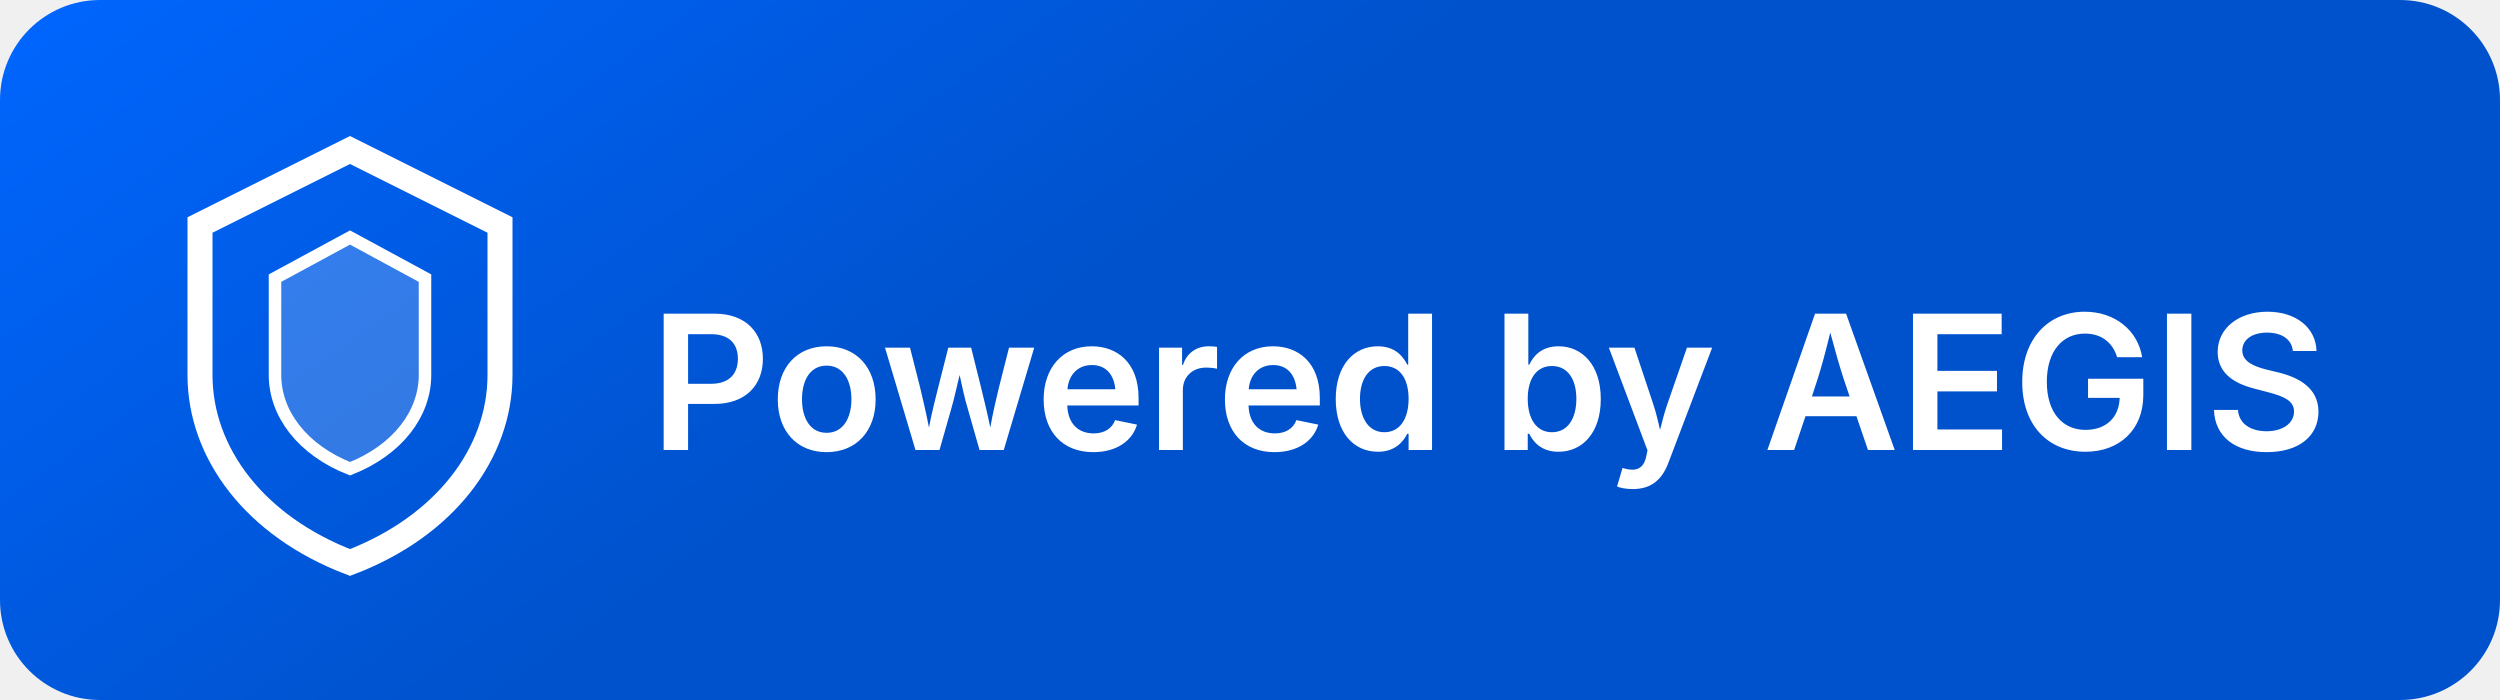
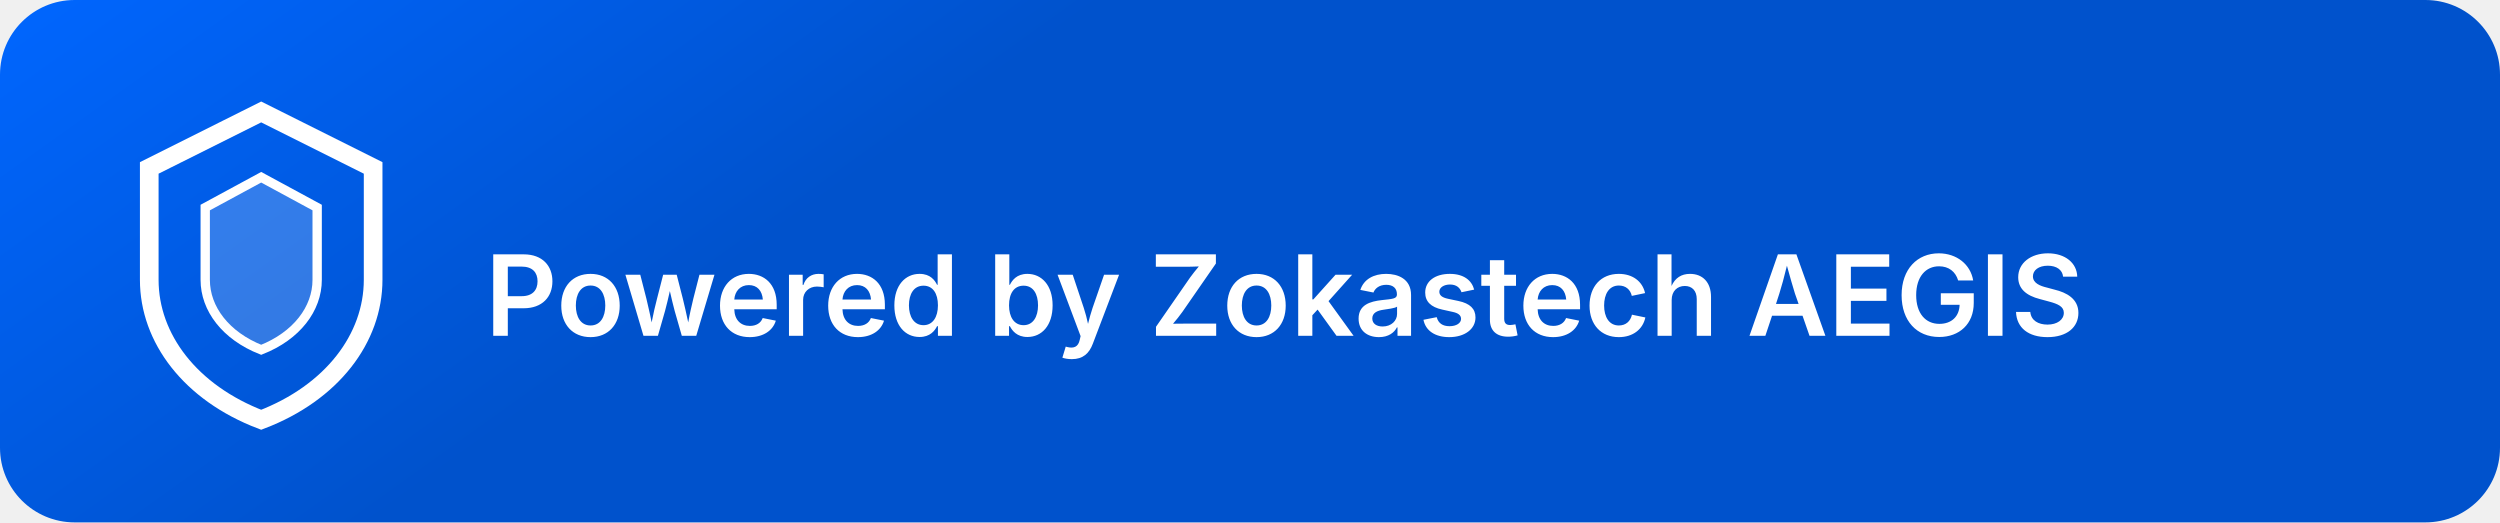
- <svg xmlns="http://www.w3.org/2000/svg" width="200" height="56" viewBox="0 0 200 56" fill="none" role="img" aria-label="Powered by AEGIS">
+ <svg xmlns="http://www.w3.org/2000/svg" width="268" height="56" viewBox="0 0 268 56" fill="none" role="img" aria-label="Powered by Zokastech AEGIS">
  <defs>
    <linearGradient id="pb-grad" x1="0" y1="0" x2="40" y2="56" gradientUnits="userSpaceOnUse">
      <stop stop-color="#0066ff" />
      <stop offset="1" stop-color="#0052cc" />
    </linearGradient>
  </defs>
-   <rect width="200" height="56" rx="8" fill="url(#pb-grad)" />
+   <rect width="268" height="56" rx="8" fill="url(#pb-grad)" />
  <g transform="translate(12, 10) scale(0.5)">
    <path d="M32 4 8 16v24c0 12.5 8.8 24.2 24 30 15.2-5.8 24-17.5 24-30V16L32 4Z" stroke="#ffffff" stroke-width="4" stroke-linejoin="miter" fill="none" />
    <path d="M32 18 20 24.5V40c0 6.2 4.4 12 12 15 7.6-3 12-8.8 12-15V24.5L32 18Z" fill="#ffffff" fill-opacity="0.2" stroke="#ffffff" stroke-width="2" stroke-linejoin="miter" />
  </g>
-   <text x="52" y="36" font-family="Inter, system-ui, sans-serif" font-size="15" font-weight="600" fill="#ffffff">Powered by AEGIS</text>
+   <text x="52" y="36" font-family="Inter, system-ui, sans-serif" font-size="12" font-weight="600" fill="#ffffff">Powered by Zokastech AEGIS</text>
</svg>
